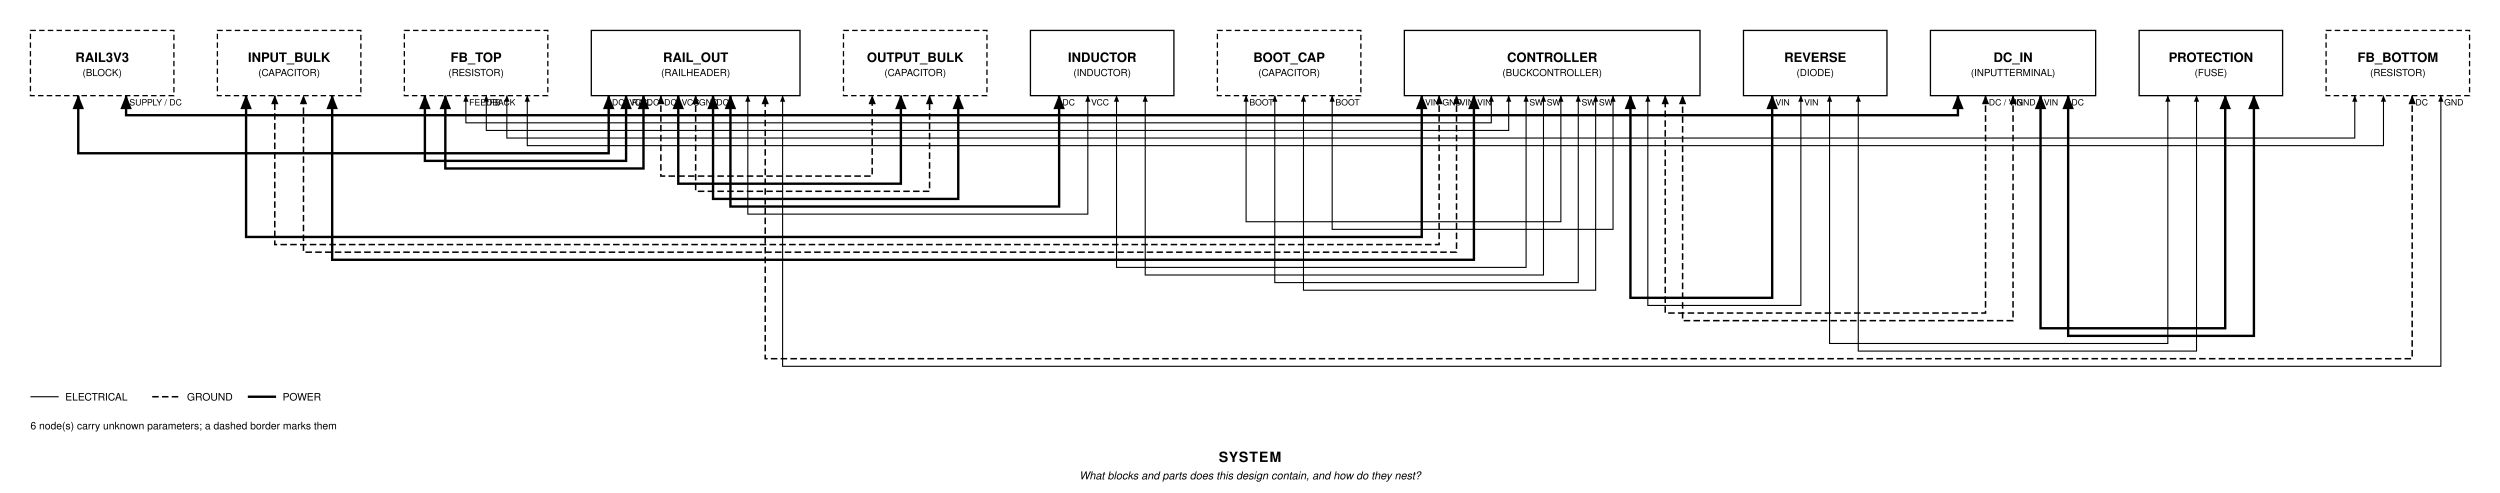
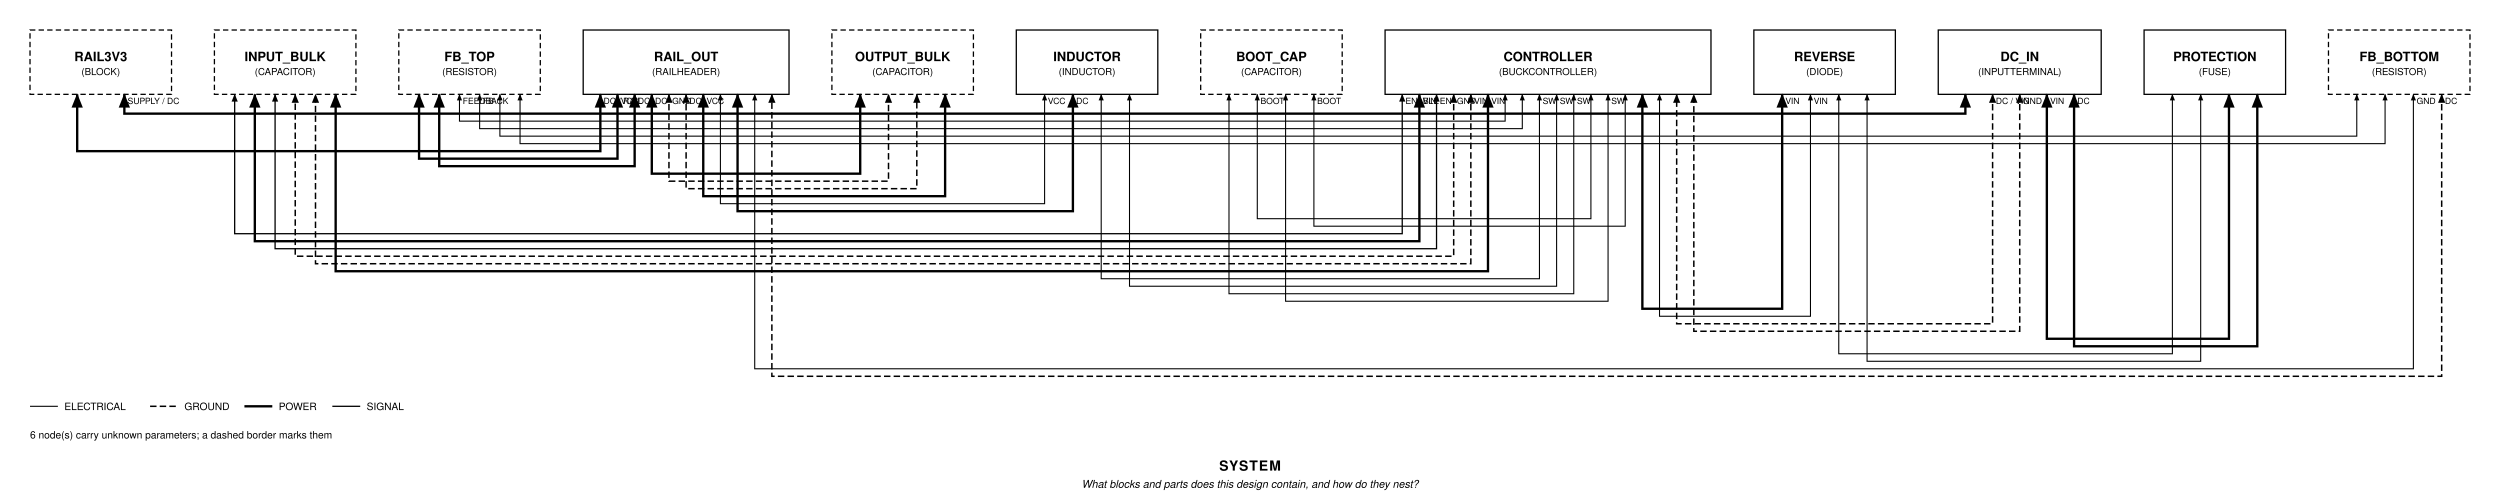
- <svg xmlns="http://www.w3.org/2000/svg" width="2300" height="453" viewBox="0 0 2300 453" font-family="Helvetica, Arial, sans-serif">
+ <svg xmlns="http://www.w3.org/2000/svg" width="2332" height="467" viewBox="0 0 2332 467" font-family="Helvetica, Arial, sans-serif">
  <defs>
    <marker id="arrow" viewBox="0 0 8 8" refX="7.5" refY="4" markerWidth="6" markerHeight="6" orient="auto-start-reverse">
      <path d="M0,0.8 L8,4 L0,7.2 Z" fill="#000000" />
    </marker>
  </defs>
  <g transform="translate(0,0)">
-     <polyline points="116.0,88.0 116.0,106.0 1801.3,106.0 1801.3,88.0" fill="none" stroke="#000000" stroke-width="2.2" marker-start="url(#arrow)" marker-end="url(#arrow)" />
-     <polyline points="428.6,88.0 428.6,113.0 1372.0,113.0 1372.0,88.0" fill="none" stroke="#000000" stroke-width="1" marker-start="url(#arrow)" marker-end="url(#arrow)" />
-     <polyline points="447.4,88.0 447.4,120.0 1388.0,120.0 1388.0,88.0" fill="none" stroke="#000000" stroke-width="1" marker-start="url(#arrow)" marker-end="url(#arrow)" />
-     <polyline points="466.3,88.0 466.3,127.0 2166.4,127.0 2166.4,88.0" fill="none" stroke="#000000" stroke-width="1" marker-start="url(#arrow)" marker-end="url(#arrow)" />
-     <polyline points="485.1,88.0 485.1,134.0 2192.8,134.0 2192.8,88.0" fill="none" stroke="#000000" stroke-width="1" marker-start="url(#arrow)" marker-end="url(#arrow)" />
+     <polyline points="116.0,88.0 116.0,106.0 1833.3,106.0 1833.3,88.0" fill="none" stroke="#000000" stroke-width="2.2" marker-start="url(#arrow)" marker-end="url(#arrow)" />
+     <polyline points="428.6,88.0 428.6,113.0 1404.0,113.0 1404.0,88.0" fill="none" stroke="#000000" stroke-width="1" marker-start="url(#arrow)" marker-end="url(#arrow)" />
+     <polyline points="447.4,88.0 447.4,120.0 1420.0,120.0 1420.0,88.0" fill="none" stroke="#000000" stroke-width="1" marker-start="url(#arrow)" marker-end="url(#arrow)" />
+     <polyline points="466.3,88.0 466.3,127.0 2198.4,127.0 2198.4,88.0" fill="none" stroke="#000000" stroke-width="1" marker-start="url(#arrow)" marker-end="url(#arrow)" />
+     <polyline points="485.1,88.0 485.1,134.0 2224.8,134.0 2224.8,88.0" fill="none" stroke="#000000" stroke-width="1" marker-start="url(#arrow)" marker-end="url(#arrow)" />
    <polyline points="560.0,88.0 560.0,141.0 72.0,141.0 72.0,88.0" fill="none" stroke="#000000" stroke-width="2.2" marker-start="url(#arrow)" marker-end="url(#arrow)" />
    <polyline points="576.0,88.0 576.0,148.0 390.9,148.0 390.9,88.0" fill="none" stroke="#000000" stroke-width="2.2" marker-start="url(#arrow)" marker-end="url(#arrow)" />
    <polyline points="592.0,88.0 592.0,155.0 409.7,155.0 409.7,88.0" fill="none" stroke="#000000" stroke-width="2.2" marker-start="url(#arrow)" marker-end="url(#arrow)" />
-     <polyline points="608.0,88.0 608.0,162.0 802.4,162.0 802.4,88.0" fill="none" stroke="#000000" stroke-width="1.4" stroke-dasharray="6 3" marker-start="url(#arrow)" marker-end="url(#arrow)" />
-     <polyline points="624.0,88.0 624.0,169.0 828.8,169.0 828.8,88.0" fill="none" stroke="#000000" stroke-width="2.2" marker-start="url(#arrow)" marker-end="url(#arrow)" />
+     <polyline points="608.0,88.0 608.0,162.0 802.4,162.0 802.4,88.0" fill="none" stroke="#000000" stroke-width="2.2" marker-start="url(#arrow)" marker-end="url(#arrow)" />
+     <polyline points="624.0,88.0 624.0,169.0 828.8,169.0 828.8,88.0" fill="none" stroke="#000000" stroke-width="1.4" stroke-dasharray="6 3" marker-start="url(#arrow)" marker-end="url(#arrow)" />
    <polyline points="640.0,88.0 640.0,176.0 855.2,176.0 855.2,88.0" fill="none" stroke="#000000" stroke-width="1.4" stroke-dasharray="6 3" marker-start="url(#arrow)" marker-end="url(#arrow)" />
    <polyline points="656.0,88.0 656.0,183.0 881.6,183.0 881.6,88.0" fill="none" stroke="#000000" stroke-width="2.2" marker-start="url(#arrow)" marker-end="url(#arrow)" />
-     <polyline points="974.4,88.0 974.4,190.0 672.0,190.0 672.0,88.0" fill="none" stroke="#000000" stroke-width="2.2" marker-start="url(#arrow)" marker-end="url(#arrow)" />
-     <polyline points="1000.8,88.0 1000.8,197.0 688.0,197.0 688.0,88.0" fill="none" stroke="#000000" stroke-width="1" marker-start="url(#arrow)" marker-end="url(#arrow)" />
-     <polyline points="1146.4,88.0 1146.4,204.0 1436.0,204.0 1436.0,88.0" fill="none" stroke="#000000" stroke-width="1" marker-start="url(#arrow)" marker-end="url(#arrow)" />
-     <polyline points="1225.6,88.0 1225.6,211.0 1484.0,211.0 1484.0,88.0" fill="none" stroke="#000000" stroke-width="1" marker-start="url(#arrow)" marker-end="url(#arrow)" />
-     <polyline points="1308.0,88.0 1308.0,218.0 226.4,218.0 226.4,88.0" fill="none" stroke="#000000" stroke-width="2.2" marker-start="url(#arrow)" marker-end="url(#arrow)" />
-     <polyline points="1324.0,88.0 1324.0,225.0 252.8,225.0 252.8,88.0" fill="none" stroke="#000000" stroke-width="1.4" stroke-dasharray="6 3" marker-start="url(#arrow)" marker-end="url(#arrow)" />
-     <polyline points="1340.0,88.0 1340.0,232.0 279.2,232.0 279.2,88.0" fill="none" stroke="#000000" stroke-width="1.4" stroke-dasharray="6 3" marker-start="url(#arrow)" marker-end="url(#arrow)" />
-     <polyline points="1356.0,88.0 1356.0,239.0 305.6,239.0 305.6,88.0" fill="none" stroke="#000000" stroke-width="2.2" marker-start="url(#arrow)" marker-end="url(#arrow)" />
-     <polyline points="1404.0,88.0 1404.0,246.0 1027.2,246.0 1027.2,88.0" fill="none" stroke="#000000" stroke-width="1" marker-start="url(#arrow)" marker-end="url(#arrow)" />
-     <polyline points="1420.0,88.0 1420.0,253.0 1053.6,253.0 1053.6,88.0" fill="none" stroke="#000000" stroke-width="1" marker-start="url(#arrow)" marker-end="url(#arrow)" />
-     <polyline points="1452.0,88.0 1452.0,260.0 1172.8,260.0 1172.8,88.0" fill="none" stroke="#000000" stroke-width="1" marker-start="url(#arrow)" marker-end="url(#arrow)" />
-     <polyline points="1468.0,88.0 1468.0,267.0 1199.2,267.0 1199.2,88.0" fill="none" stroke="#000000" stroke-width="1" marker-start="url(#arrow)" marker-end="url(#arrow)" />
-     <polyline points="1630.4,88.0 1630.4,274.0 1500.0,274.0 1500.0,88.0" fill="none" stroke="#000000" stroke-width="2.2" marker-start="url(#arrow)" marker-end="url(#arrow)" />
-     <polyline points="1656.8,88.0 1656.8,281.0 1516.0,281.0 1516.0,88.0" fill="none" stroke="#000000" stroke-width="1" marker-start="url(#arrow)" marker-end="url(#arrow)" />
-     <polyline points="1826.7,88.0 1826.7,288.0 1532.0,288.0 1532.0,88.0" fill="none" stroke="#000000" stroke-width="1.4" stroke-dasharray="6 3" marker-start="url(#arrow)" marker-end="url(#arrow)" />
-     <polyline points="1852.0,88.0 1852.0,295.0 1548.0,295.0 1548.0,88.0" fill="none" stroke="#000000" stroke-width="1.4" stroke-dasharray="6 3" marker-start="url(#arrow)" marker-end="url(#arrow)" />
-     <polyline points="1877.3,88.0 1877.3,302.0 2047.2,302.0 2047.2,88.0" fill="none" stroke="#000000" stroke-width="2.2" marker-start="url(#arrow)" marker-end="url(#arrow)" />
-     <polyline points="1902.7,88.0 1902.7,309.0 2073.6,309.0 2073.6,88.0" fill="none" stroke="#000000" stroke-width="2.2" marker-start="url(#arrow)" marker-end="url(#arrow)" />
-     <polyline points="1994.4,88.0 1994.4,316.0 1683.2,316.0 1683.2,88.0" fill="none" stroke="#000000" stroke-width="1" marker-start="url(#arrow)" marker-end="url(#arrow)" />
-     <polyline points="2020.8,88.0 2020.8,323.0 1709.6,323.0 1709.6,88.0" fill="none" stroke="#000000" stroke-width="1" marker-start="url(#arrow)" marker-end="url(#arrow)" />
-     <polyline points="2219.2,88.0 2219.2,330.0 704.0,330.0 704.0,88.0" fill="none" stroke="#000000" stroke-width="1.4" stroke-dasharray="6 3" marker-start="url(#arrow)" marker-end="url(#arrow)" />
-     <polyline points="2245.6,88.0 2245.6,337.0 720.0,337.0 720.0,88.0" fill="none" stroke="#000000" stroke-width="1" marker-start="url(#arrow)" marker-end="url(#arrow)" />
+     <polyline points="974.4,88.0 974.4,190.0 672.0,190.0 672.0,88.0" fill="none" stroke="#000000" stroke-width="1" marker-start="url(#arrow)" marker-end="url(#arrow)" />
+     <polyline points="1000.8,88.0 1000.8,197.0 688.0,197.0 688.0,88.0" fill="none" stroke="#000000" stroke-width="2.2" marker-start="url(#arrow)" marker-end="url(#arrow)" />
+     <polyline points="1172.8,88.0 1172.8,204.0 1484.0,204.0 1484.0,88.0" fill="none" stroke="#000000" stroke-width="1" marker-start="url(#arrow)" marker-end="url(#arrow)" />
+     <polyline points="1225.6,88.0 1225.6,211.0 1516.0,211.0 1516.0,88.0" fill="none" stroke="#000000" stroke-width="1" marker-start="url(#arrow)" marker-end="url(#arrow)" />
+     <polyline points="1308.0,88.0 1308.0,218.0 218.9,218.0 218.9,88.0" fill="none" stroke="#000000" stroke-width="1.2" marker-start="url(#arrow)" marker-end="url(#arrow)" />
+     <polyline points="1324.0,88.0 1324.0,225.0 237.7,225.0 237.7,88.0" fill="none" stroke="#000000" stroke-width="2.2" marker-start="url(#arrow)" marker-end="url(#arrow)" />
+     <polyline points="1340.0,88.0 1340.0,232.0 256.6,232.0 256.6,88.0" fill="none" stroke="#000000" stroke-width="1.2" marker-start="url(#arrow)" marker-end="url(#arrow)" />
+     <polyline points="1356.0,88.0 1356.0,239.0 275.4,239.0 275.4,88.0" fill="none" stroke="#000000" stroke-width="1.4" stroke-dasharray="6 3" marker-start="url(#arrow)" marker-end="url(#arrow)" />
+     <polyline points="1372.0,88.0 1372.0,246.0 294.3,246.0 294.3,88.0" fill="none" stroke="#000000" stroke-width="1.4" stroke-dasharray="6 3" marker-start="url(#arrow)" marker-end="url(#arrow)" />
+     <polyline points="1388.0,88.0 1388.0,253.0 313.1,253.0 313.1,88.0" fill="none" stroke="#000000" stroke-width="2.2" marker-start="url(#arrow)" marker-end="url(#arrow)" />
+     <polyline points="1436.0,88.0 1436.0,260.0 1027.2,260.0 1027.2,88.0" fill="none" stroke="#000000" stroke-width="1" marker-start="url(#arrow)" marker-end="url(#arrow)" />
+     <polyline points="1452.0,88.0 1452.0,267.0 1053.6,267.0 1053.6,88.0" fill="none" stroke="#000000" stroke-width="1" marker-start="url(#arrow)" marker-end="url(#arrow)" />
+     <polyline points="1468.0,88.0 1468.0,274.0 1146.4,274.0 1146.4,88.0" fill="none" stroke="#000000" stroke-width="1" marker-start="url(#arrow)" marker-end="url(#arrow)" />
+     <polyline points="1500.0,88.0 1500.0,281.0 1199.2,281.0 1199.2,88.0" fill="none" stroke="#000000" stroke-width="1" marker-start="url(#arrow)" marker-end="url(#arrow)" />
+     <polyline points="1662.4,88.0 1662.4,288.0 1532.0,288.0 1532.0,88.0" fill="none" stroke="#000000" stroke-width="2.2" marker-start="url(#arrow)" marker-end="url(#arrow)" />
+     <polyline points="1688.8,88.0 1688.8,295.0 1548.0,295.0 1548.0,88.0" fill="none" stroke="#000000" stroke-width="1" marker-start="url(#arrow)" marker-end="url(#arrow)" />
+     <polyline points="1858.7,88.0 1858.7,302.0 1564.0,302.0 1564.0,88.0" fill="none" stroke="#000000" stroke-width="1.4" stroke-dasharray="6 3" marker-start="url(#arrow)" marker-end="url(#arrow)" />
+     <polyline points="1884.0,88.0 1884.0,309.0 1580.0,309.0 1580.0,88.0" fill="none" stroke="#000000" stroke-width="1.4" stroke-dasharray="6 3" marker-start="url(#arrow)" marker-end="url(#arrow)" />
+     <polyline points="1909.3,88.0 1909.3,316.0 2079.2,316.0 2079.2,88.0" fill="none" stroke="#000000" stroke-width="2.2" marker-start="url(#arrow)" marker-end="url(#arrow)" />
+     <polyline points="1934.7,88.0 1934.7,323.0 2105.6,323.0 2105.6,88.0" fill="none" stroke="#000000" stroke-width="2.2" marker-start="url(#arrow)" marker-end="url(#arrow)" />
+     <polyline points="2026.4,88.0 2026.4,330.0 1715.2,330.0 1715.2,88.0" fill="none" stroke="#000000" stroke-width="1" marker-start="url(#arrow)" marker-end="url(#arrow)" />
+     <polyline points="2052.8,88.0 2052.8,337.0 1741.6,337.0 1741.6,88.0" fill="none" stroke="#000000" stroke-width="1" marker-start="url(#arrow)" marker-end="url(#arrow)" />
+     <polyline points="2251.2,88.0 2251.2,344.0 704.0,344.0 704.0,88.0" fill="none" stroke="#000000" stroke-width="1" marker-start="url(#arrow)" marker-end="url(#arrow)" />
+     <polyline points="2277.6,88.0 2277.6,351.0 720.0,351.0 720.0,88.0" fill="none" stroke="#000000" stroke-width="1.4" stroke-dasharray="6 3" marker-start="url(#arrow)" marker-end="url(#arrow)" />
    <g>
      <rect x="28" y="28" width="132" height="60" fill="none" stroke="#000000" stroke-width="1.2" stroke-dasharray="5 3" />
      <text x="94" y="57.0" text-anchor="middle" font-size="12" font-weight="bold" fill="#000000">RAIL3V3</text>
      <text x="94" y="70.0" text-anchor="middle" font-size="9" fill="#000000">(BLOCK)</text>
    </g>
    <g>
      <rect x="200" y="28" width="132" height="60" fill="none" stroke="#000000" stroke-width="1.2" stroke-dasharray="5 3" />
      <text x="266" y="57.0" text-anchor="middle" font-size="12" font-weight="bold" fill="#000000">INPUT_BULK</text>
      <text x="266" y="70.0" text-anchor="middle" font-size="9" fill="#000000">(CAPACITOR)</text>
    </g>
    <g>
      <rect x="372" y="28" width="132" height="60" fill="none" stroke="#000000" stroke-width="1.2" stroke-dasharray="5 3" />
      <text x="438" y="57.0" text-anchor="middle" font-size="12" font-weight="bold" fill="#000000">FB_TOP</text>
      <text x="438" y="70.0" text-anchor="middle" font-size="9" fill="#000000">(RESISTOR)</text>
    </g>
    <g>
      <rect x="544" y="28" width="192" height="60" fill="none" stroke="#000000" stroke-width="1.2" />
      <text x="640" y="57.0" text-anchor="middle" font-size="12" font-weight="bold" fill="#000000">RAIL_OUT</text>
      <text x="640" y="70.0" text-anchor="middle" font-size="9" fill="#000000">(RAILHEADER)</text>
    </g>
    <g>
      <rect x="776" y="28" width="132" height="60" fill="none" stroke="#000000" stroke-width="1.2" stroke-dasharray="5 3" />
      <text x="842" y="57.0" text-anchor="middle" font-size="12" font-weight="bold" fill="#000000">OUTPUT_BULK</text>
      <text x="842" y="70.0" text-anchor="middle" font-size="9" fill="#000000">(CAPACITOR)</text>
    </g>
    <g>
      <rect x="948" y="28" width="132" height="60" fill="none" stroke="#000000" stroke-width="1.2" />
      <text x="1014" y="57.0" text-anchor="middle" font-size="12" font-weight="bold" fill="#000000">INDUCTOR</text>
      <text x="1014" y="70.0" text-anchor="middle" font-size="9" fill="#000000">(INDUCTOR)</text>
    </g>
    <g>
      <rect x="1120" y="28" width="132" height="60" fill="none" stroke="#000000" stroke-width="1.2" stroke-dasharray="5 3" />
      <text x="1186" y="57.0" text-anchor="middle" font-size="12" font-weight="bold" fill="#000000">BOOT_CAP</text>
      <text x="1186" y="70.0" text-anchor="middle" font-size="9" fill="#000000">(CAPACITOR)</text>
    </g>
    <g>
-       <rect x="1292" y="28" width="272" height="60" fill="none" stroke="#000000" stroke-width="1.2" />
-       <text x="1428" y="57.0" text-anchor="middle" font-size="12" font-weight="bold" fill="#000000">CONTROLLER</text>
-       <text x="1428" y="70.0" text-anchor="middle" font-size="9" fill="#000000">(BUCKCONTROLLER)</text>
+       <rect x="1292" y="28" width="304" height="60" fill="none" stroke="#000000" stroke-width="1.2" />
+       <text x="1444" y="57.0" text-anchor="middle" font-size="12" font-weight="bold" fill="#000000">CONTROLLER</text>
+       <text x="1444" y="70.0" text-anchor="middle" font-size="9" fill="#000000">(BUCKCONTROLLER)</text>
    </g>
    <g>
-       <rect x="1604" y="28" width="132" height="60" fill="none" stroke="#000000" stroke-width="1.2" />
-       <text x="1670" y="57.0" text-anchor="middle" font-size="12" font-weight="bold" fill="#000000">REVERSE</text>
-       <text x="1670" y="70.0" text-anchor="middle" font-size="9" fill="#000000">(DIODE)</text>
+       <rect x="1636" y="28" width="132" height="60" fill="none" stroke="#000000" stroke-width="1.2" />
+       <text x="1702" y="57.0" text-anchor="middle" font-size="12" font-weight="bold" fill="#000000">REVERSE</text>
+       <text x="1702" y="70.0" text-anchor="middle" font-size="9" fill="#000000">(DIODE)</text>
    </g>
    <g>
-       <rect x="1776" y="28" width="152" height="60" fill="none" stroke="#000000" stroke-width="1.2" />
-       <text x="1852" y="57.0" text-anchor="middle" font-size="12" font-weight="bold" fill="#000000">DC_IN</text>
-       <text x="1852" y="70.0" text-anchor="middle" font-size="9" fill="#000000">(INPUTTERMINAL)</text>
+       <rect x="1808" y="28" width="152" height="60" fill="none" stroke="#000000" stroke-width="1.2" />
+       <text x="1884" y="57.0" text-anchor="middle" font-size="12" font-weight="bold" fill="#000000">DC_IN</text>
+       <text x="1884" y="70.0" text-anchor="middle" font-size="9" fill="#000000">(INPUTTERMINAL)</text>
    </g>
    <g>
-       <rect x="1968" y="28" width="132" height="60" fill="none" stroke="#000000" stroke-width="1.2" />
-       <text x="2034" y="57.0" text-anchor="middle" font-size="12" font-weight="bold" fill="#000000">PROTECTION</text>
-       <text x="2034" y="70.0" text-anchor="middle" font-size="9" fill="#000000">(FUSE)</text>
+       <rect x="2000" y="28" width="132" height="60" fill="none" stroke="#000000" stroke-width="1.2" />
+       <text x="2066" y="57.0" text-anchor="middle" font-size="12" font-weight="bold" fill="#000000">PROTECTION</text>
+       <text x="2066" y="70.0" text-anchor="middle" font-size="9" fill="#000000">(FUSE)</text>
    </g>
    <g>
-       <rect x="2140" y="28" width="132" height="60" fill="none" stroke="#000000" stroke-width="1.2" stroke-dasharray="5 3" />
-       <text x="2206" y="57.0" text-anchor="middle" font-size="12" font-weight="bold" fill="#000000">FB_BOTTOM</text>
-       <text x="2206" y="70.0" text-anchor="middle" font-size="9" fill="#000000">(RESISTOR)</text>
+       <rect x="2172" y="28" width="132" height="60" fill="none" stroke="#000000" stroke-width="1.2" stroke-dasharray="5 3" />
+       <text x="2238" y="57.0" text-anchor="middle" font-size="12" font-weight="bold" fill="#000000">FB_BOTTOM</text>
+       <text x="2238" y="70.0" text-anchor="middle" font-size="9" fill="#000000">(RESISTOR)</text>
    </g>
    <text x="119.0" y="97.0" text-anchor="start" font-size="8" fill="#000000">SUPPLY / DC</text>
    <text x="431.6" y="97.0" text-anchor="start" font-size="8" fill="#000000">FEEDBACK</text>
    <text x="450.4" y="97.0" text-anchor="start" font-size="8" fill="#000000">FB</text>
    <text x="563.0" y="97.0" text-anchor="start" font-size="8" fill="#000000">DC / RAIL</text>
    <text x="579.0" y="97.0" text-anchor="start" font-size="8" fill="#000000">VCC</text>
    <text x="595.0" y="97.0" text-anchor="start" font-size="8" fill="#000000">DC</text>
    <text x="611.0" y="97.0" text-anchor="start" font-size="8" fill="#000000">DC</text>
-     <text x="627.0" y="97.0" text-anchor="start" font-size="8" fill="#000000">VCC</text>
-     <text x="643.0" y="97.0" text-anchor="start" font-size="8" fill="#000000">GND</text>
-     <text x="659.0" y="97.0" text-anchor="start" font-size="8" fill="#000000">DC</text>
-     <text x="977.4" y="97.0" text-anchor="start" font-size="8" fill="#000000">DC</text>
-     <text x="1003.8" y="97.0" text-anchor="start" font-size="8" fill="#000000">VCC</text>
-     <text x="1149.4" y="97.0" text-anchor="start" font-size="8" fill="#000000">BOOT</text>
+     <text x="627.0" y="97.0" text-anchor="start" font-size="8" fill="#000000">GND</text>
+     <text x="643.0" y="97.0" text-anchor="start" font-size="8" fill="#000000">DC</text>
+     <text x="659.0" y="97.0" text-anchor="start" font-size="8" fill="#000000">VCC</text>
+     <text x="977.4" y="97.0" text-anchor="start" font-size="8" fill="#000000">VCC</text>
+     <text x="1003.8" y="97.0" text-anchor="start" font-size="8" fill="#000000">DC</text>
+     <text x="1175.8" y="97.0" text-anchor="start" font-size="8" fill="#000000">BOOT</text>
    <text x="1228.6" y="97.0" text-anchor="start" font-size="8" fill="#000000">BOOT</text>
-     <text x="1311.0" y="97.0" text-anchor="start" font-size="8" fill="#000000">VIN</text>
-     <text x="1327.0" y="97.0" text-anchor="start" font-size="8" fill="#000000">GND</text>
-     <text x="1343.0" y="97.0" text-anchor="start" font-size="8" fill="#000000">VIN</text>
-     <text x="1359.0" y="97.0" text-anchor="start" font-size="8" fill="#000000">VIN</text>
-     <text x="1407.0" y="97.0" text-anchor="start" font-size="8" fill="#000000">SW</text>
-     <text x="1423.0" y="97.0" text-anchor="start" font-size="8" fill="#000000">SW</text>
+     <text x="1311.0" y="97.0" text-anchor="start" font-size="8" fill="#000000">ENABLE</text>
+     <text x="1327.0" y="97.0" text-anchor="start" font-size="8" fill="#000000">VIN</text>
+     <text x="1343.0" y="97.0" text-anchor="start" font-size="8" fill="#000000">EN</text>
+     <text x="1359.0" y="97.0" text-anchor="start" font-size="8" fill="#000000">GND</text>
+     <text x="1375.0" y="97.0" text-anchor="start" font-size="8" fill="#000000">VIN</text>
+     <text x="1391.0" y="97.0" text-anchor="start" font-size="8" fill="#000000">VIN</text>
+     <text x="1439.0" y="97.0" text-anchor="start" font-size="8" fill="#000000">SW</text>
    <text x="1455.0" y="97.0" text-anchor="start" font-size="8" fill="#000000">SW</text>
    <text x="1471.0" y="97.0" text-anchor="start" font-size="8" fill="#000000">SW</text>
-     <text x="1633.4" y="97.0" text-anchor="start" font-size="8" fill="#000000">VIN</text>
-     <text x="1659.8" y="97.0" text-anchor="start" font-size="8" fill="#000000">VIN</text>
-     <text x="1829.7" y="97.0" text-anchor="start" font-size="8" fill="#000000">DC / VIN</text>
-     <text x="1855.0" y="97.0" text-anchor="start" font-size="8" fill="#000000">GND</text>
-     <text x="1880.3" y="97.0" text-anchor="start" font-size="8" fill="#000000">VIN</text>
-     <text x="1905.7" y="97.0" text-anchor="start" font-size="8" fill="#000000">DC</text>
-     <text x="2222.2" y="97.0" text-anchor="start" font-size="8" fill="#000000">DC</text>
-     <text x="2248.6" y="97.0" text-anchor="start" font-size="8" fill="#000000">GND</text>
-     <line x1="28" y1="365" x2="54" y2="365" stroke="#000000" stroke-width="1" />
-     <text x="60" y="368.5" font-size="9.5" fill="#000000">ELECTRICAL</text>
-     <line x1="140" y1="365" x2="166" y2="365" stroke="#000000" stroke-width="1.4" stroke-dasharray="6 3" />
-     <text x="172" y="368.5" font-size="9.5" fill="#000000">GROUND</text>
-     <line x1="228" y1="365" x2="254" y2="365" stroke="#000000" stroke-width="2.2" />
-     <text x="260" y="368.5" font-size="9.5" fill="#000000">POWER</text>
-     <text x="28" y="395" font-size="9.5" fill="#000000">6 node(s) carry unknown parameters; a dashed border marks them</text>
+     <text x="1503.0" y="97.0" text-anchor="start" font-size="8" fill="#000000">SW</text>
+     <text x="1665.4" y="97.0" text-anchor="start" font-size="8" fill="#000000">VIN</text>
+     <text x="1691.8" y="97.0" text-anchor="start" font-size="8" fill="#000000">VIN</text>
+     <text x="1861.7" y="97.0" text-anchor="start" font-size="8" fill="#000000">DC / VIN</text>
+     <text x="1887.0" y="97.0" text-anchor="start" font-size="8" fill="#000000">GND</text>
+     <text x="1912.3" y="97.0" text-anchor="start" font-size="8" fill="#000000">VIN</text>
+     <text x="1937.7" y="97.0" text-anchor="start" font-size="8" fill="#000000">DC</text>
+     <text x="2254.2" y="97.0" text-anchor="start" font-size="8" fill="#000000">GND</text>
+     <text x="2280.6" y="97.0" text-anchor="start" font-size="8" fill="#000000">DC</text>
+     <line x1="28" y1="379" x2="54" y2="379" stroke="#000000" stroke-width="1" />
+     <text x="60" y="382.5" font-size="9.5" fill="#000000">ELECTRICAL</text>
+     <line x1="140" y1="379" x2="166" y2="379" stroke="#000000" stroke-width="1.4" stroke-dasharray="6 3" />
+     <text x="172" y="382.5" font-size="9.5" fill="#000000">GROUND</text>
+     <line x1="228" y1="379" x2="254" y2="379" stroke="#000000" stroke-width="2.2" />
+     <text x="260" y="382.5" font-size="9.5" fill="#000000">POWER</text>
+     <line x1="310" y1="379" x2="336" y2="379" stroke="#000000" stroke-width="1.2" />
+     <text x="342" y="382.5" font-size="9.5" fill="#000000">SIGNAL</text>
+     <text x="28" y="409" font-size="9.5" fill="#000000">6 node(s) carry unknown parameters; a dashed border marks them</text>
  </g>
-   <text x="1150.0" y="425" text-anchor="middle" font-size="13" font-weight="bold" letter-spacing="0.08em" fill="#000000">SYSTEM</text>
-   <text x="1150.0" y="441" text-anchor="middle" font-size="10" font-style="italic" fill="#000000">What blocks and parts does this design contain, and how do they nest?</text>
+   <text x="1166.0" y="439" text-anchor="middle" font-size="13" font-weight="bold" letter-spacing="0.08em" fill="#000000">SYSTEM</text>
+   <text x="1166.0" y="455" text-anchor="middle" font-size="10" font-style="italic" fill="#000000">What blocks and parts does this design contain, and how do they nest?</text>
</svg>
